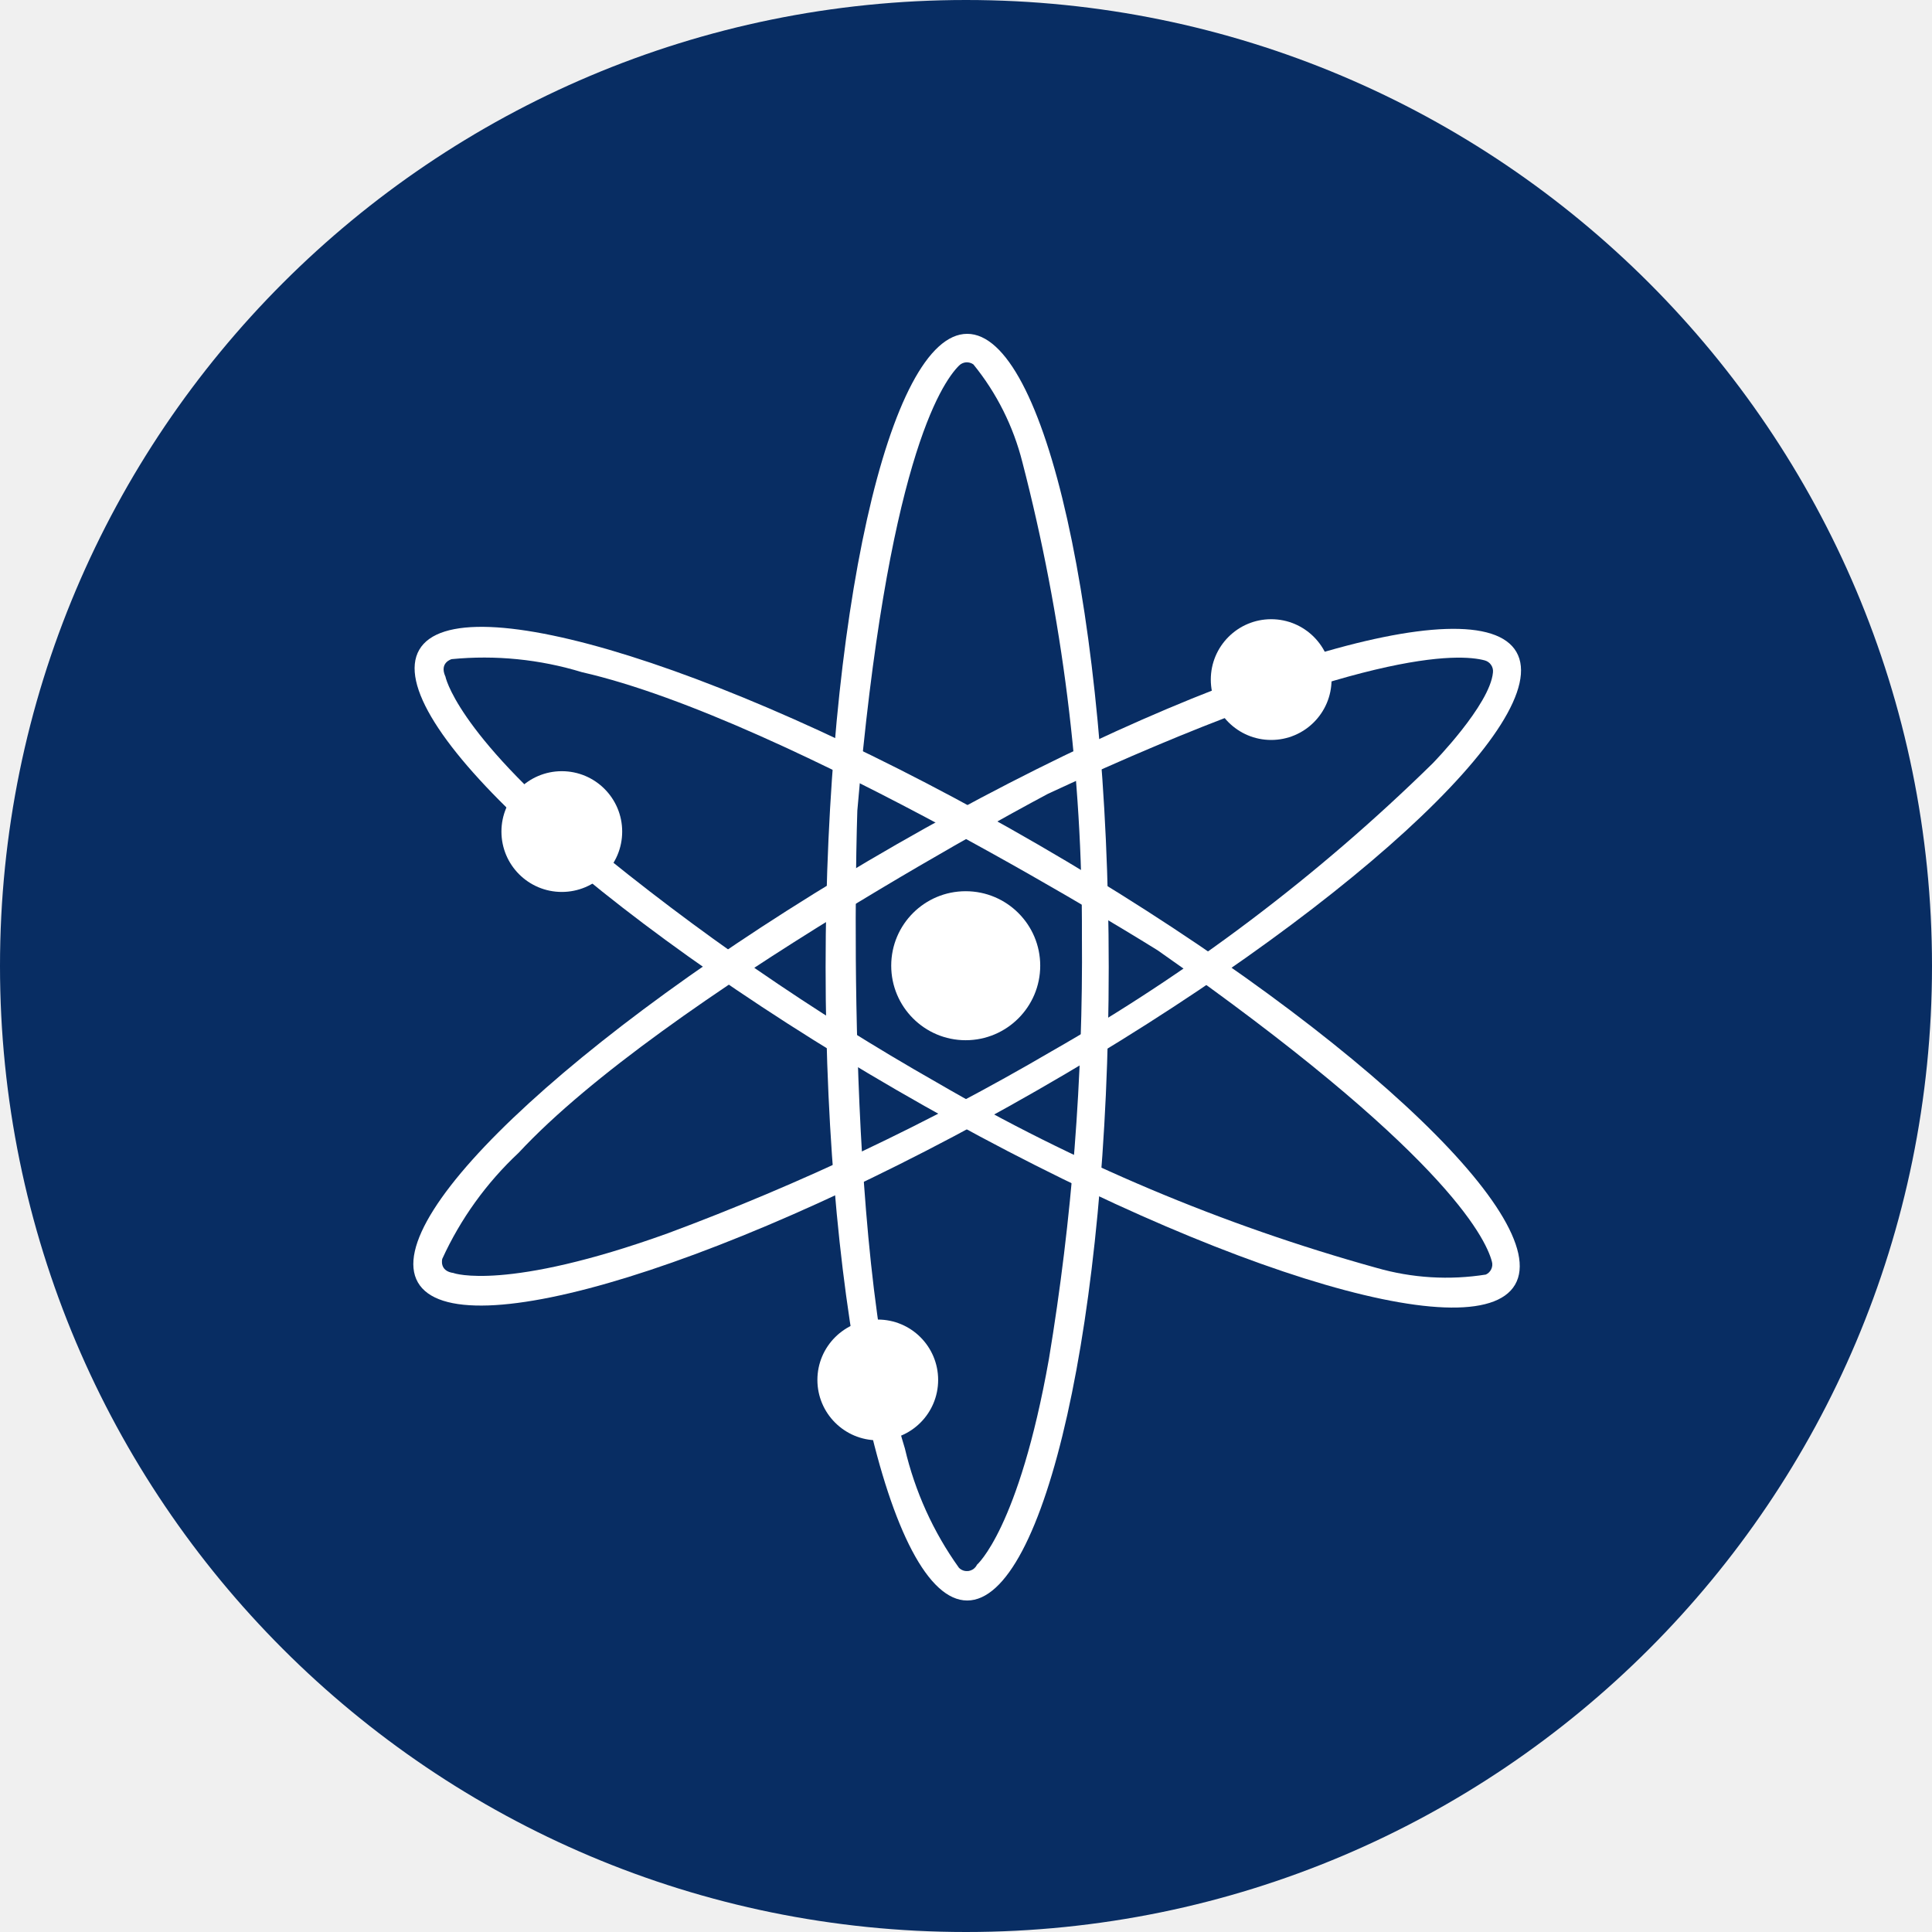
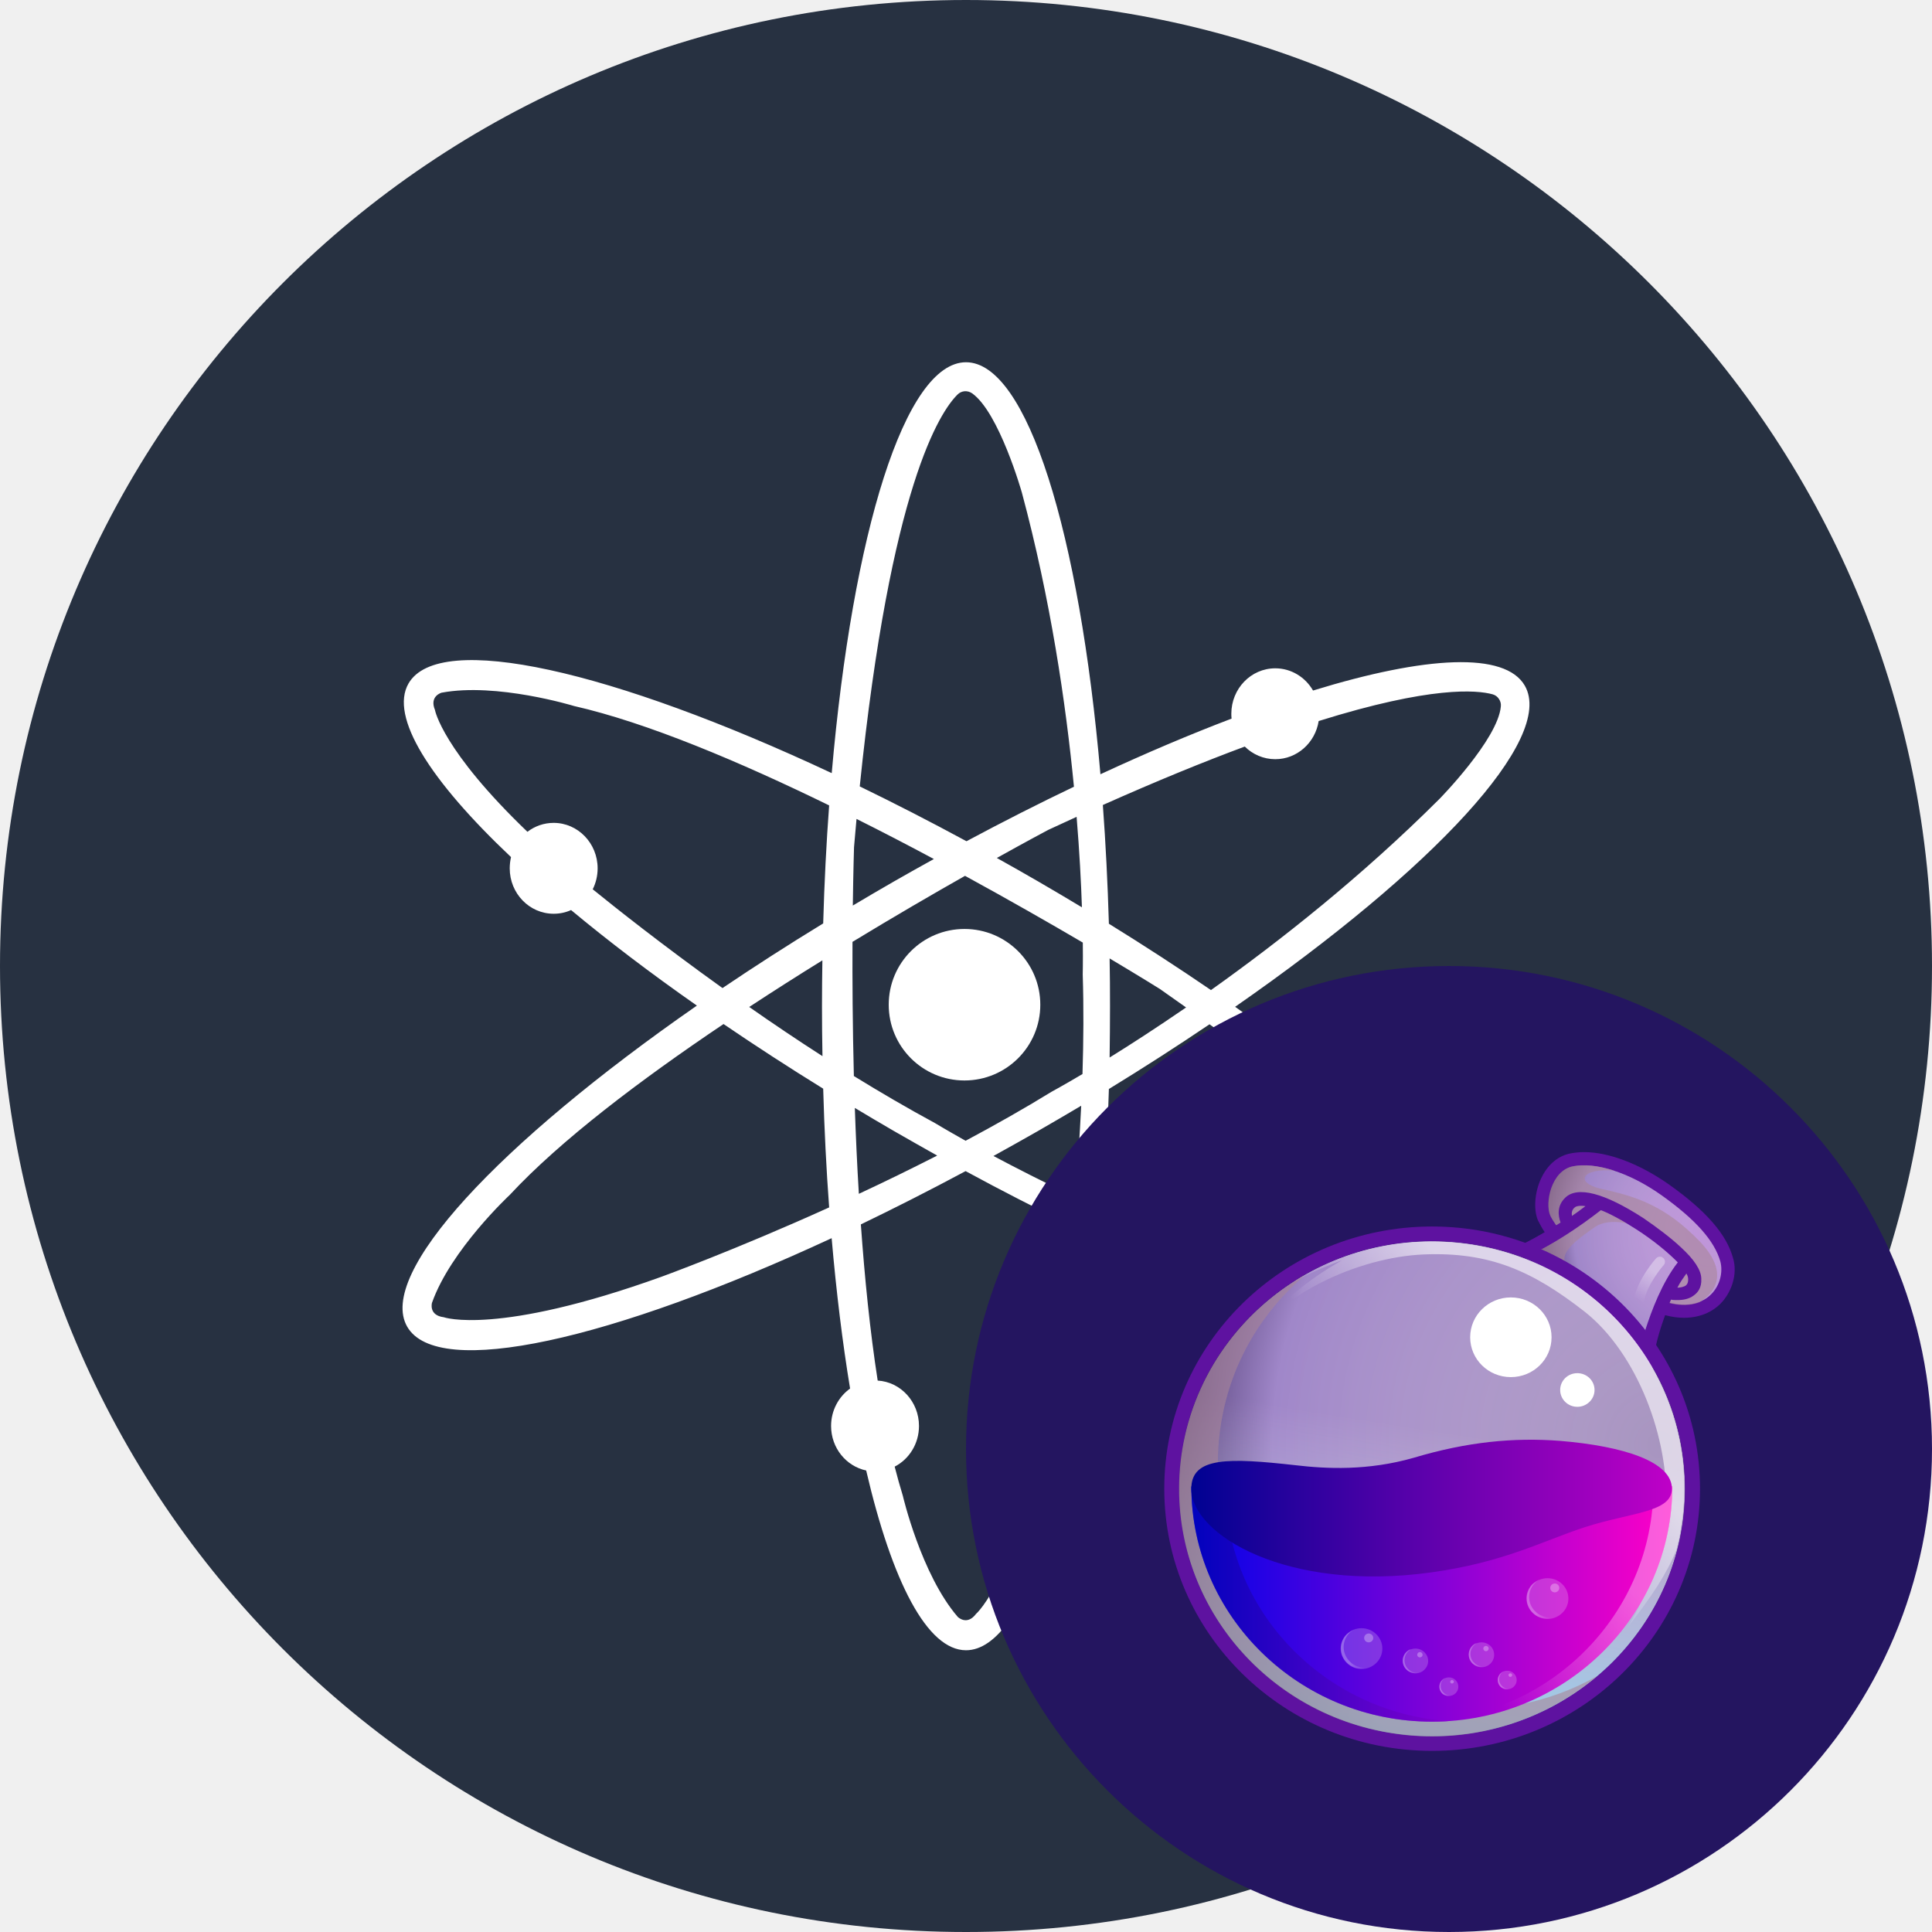
<svg xmlns="http://www.w3.org/2000/svg" width="24" height="24" viewBox="0 0 24 24" fill="none">
-   <path d="M12 24C18.627 24 24 18.627 24 12C24 5.373 18.627 0 12 0C5.373 0 0 5.373 0 12C0 18.627 5.373 24 12 24Z" fill="#082D63" />
-   <path d="M12.015 4.147C11.04 4.147 10.256 7.672 10.256 12.015C10.256 16.357 11.044 19.882 12.015 19.882C12.986 19.882 13.773 16.357 13.773 12.015C13.773 7.672 12.986 4.147 12.015 4.147ZM12.136 19.438C12.127 19.458 12.112 19.475 12.095 19.489C12.077 19.502 12.056 19.511 12.034 19.515C12.012 19.518 11.989 19.517 11.968 19.51C11.947 19.503 11.927 19.491 11.912 19.475C11.593 19.03 11.366 18.527 11.241 17.994C10.461 15.476 10.65 10.071 10.65 10.071C11.018 5.78 11.687 4.766 11.914 4.541C11.937 4.518 11.968 4.504 12 4.501C12.033 4.499 12.066 4.508 12.092 4.527C12.381 4.882 12.588 5.296 12.7 5.74C13.198 7.661 13.447 9.639 13.44 11.625C13.455 13.386 13.318 15.145 13.03 16.882C12.655 18.993 12.136 19.438 12.136 19.438Z" fill="white" />
-   <path d="M18.838 8.1C18.355 7.257 14.909 8.325 11.138 10.489C7.368 12.654 4.708 15.087 5.191 15.93C5.673 16.773 9.121 15.705 12.892 13.54C16.662 11.376 19.322 8.942 18.838 8.1ZM5.636 15.814C5.452 15.791 5.494 15.638 5.494 15.638C5.721 15.141 6.044 14.693 6.443 14.32C8.238 12.388 13.02 9.86 13.02 9.86C16.924 8.044 18.137 8.12 18.445 8.204C18.477 8.213 18.505 8.233 18.523 8.26C18.542 8.288 18.55 8.321 18.546 8.354C18.509 8.757 17.796 9.484 17.796 9.484C16.378 10.875 14.787 12.077 13.062 13.06C11.542 13.95 9.948 14.706 8.297 15.32C6.281 16.046 5.636 15.815 5.636 15.815V15.814Z" fill="white" />
-   <path d="M18.821 15.958C19.309 15.118 16.656 12.67 12.896 10.492C9.136 8.313 5.695 7.231 5.208 8.072C4.721 8.914 7.374 11.359 11.133 13.538C14.892 15.717 18.333 16.799 18.821 15.958ZM5.531 8.4C5.456 8.229 5.611 8.188 5.611 8.188C6.155 8.135 6.705 8.19 7.229 8.35C9.799 8.935 14.382 11.806 14.382 11.806C17.907 14.275 18.452 15.364 18.533 15.672C18.542 15.703 18.539 15.737 18.525 15.766C18.511 15.796 18.488 15.819 18.458 15.833C18.005 15.905 17.541 15.877 17.1 15.75C15.186 15.219 13.349 14.444 11.633 13.444C10.103 12.574 8.651 11.573 7.295 10.453C5.654 9.075 5.532 8.4 5.532 8.4H5.531Z" fill="white" />
-   <path d="M11.996 12.922C12.507 12.922 12.922 12.507 12.922 11.996C12.922 11.485 12.507 11.071 11.996 11.071C11.485 11.071 11.071 11.485 11.071 11.996C11.071 12.507 11.485 12.922 11.996 12.922Z" fill="white" />
-   <path d="M15.791 9.192C16.205 9.192 16.541 8.856 16.541 8.442C16.541 8.028 16.205 7.692 15.791 7.692C15.377 7.692 15.041 8.028 15.041 8.442C15.041 8.856 15.377 9.192 15.791 9.192Z" fill="white" />
-   <path d="M6.979 11.08C7.393 11.08 7.729 10.745 7.729 10.33C7.729 9.916 7.393 9.58 6.979 9.58C6.565 9.58 6.229 9.916 6.229 10.33C6.229 10.745 6.565 11.08 6.979 11.08Z" fill="white" />
-   <path d="M10.904 17.892C11.319 17.892 11.654 17.556 11.654 17.142C11.654 16.728 11.319 16.392 10.904 16.392C10.49 16.392 10.154 16.728 10.154 17.142C10.154 17.556 10.49 17.892 10.904 17.892Z" fill="white" />
+   <circle cx="12" cy="12" r="12" fill="#273141" />
+   <path d="M11.981 13.422C12.501 13.422 12.923 13.001 12.923 12.481C12.923 11.961 12.501 11.54 11.981 11.54C11.461 11.54 11.04 11.961 11.04 12.481C11.04 13.001 11.461 13.422 11.981 13.422Z" fill="white" />
+   <path fill-rule="evenodd" clip-rule="evenodd" d="M6.332 10.787C6.332 10.738 6.338 10.692 6.348 10.647C5.338 9.692 4.837 8.902 5.075 8.49C5.456 7.832 7.616 8.331 10.332 9.604C10.592 6.617 11.241 4.5 12 4.5C12.761 4.5 13.411 6.624 13.67 9.618C14.241 9.353 14.788 9.121 15.299 8.927C15.297 8.907 15.296 8.887 15.296 8.867C15.296 8.555 15.54 8.302 15.842 8.302C16.041 8.302 16.216 8.413 16.311 8.578C17.712 8.147 18.698 8.093 18.942 8.518C19.32 9.177 17.807 10.795 15.343 12.507C17.798 14.229 19.306 15.852 18.925 16.509C18.544 17.168 16.385 16.668 13.669 15.395C13.409 18.382 12.76 20.5 12 20.5C11.519 20.5 11.082 19.65 10.76 18.267C10.511 18.214 10.324 17.987 10.324 17.714C10.324 17.521 10.418 17.351 10.56 17.249C10.466 16.679 10.389 16.052 10.331 15.381C7.603 16.647 5.436 17.14 5.058 16.48C4.68 15.822 6.193 14.204 8.657 12.492C8.079 12.088 7.554 11.688 7.094 11.305C7.028 11.335 6.955 11.351 6.878 11.351C6.576 11.351 6.332 11.098 6.332 10.787ZM10.3 10.005C10.265 10.476 10.24 10.966 10.226 11.471C9.789 11.738 9.371 12.007 8.975 12.274C8.224 11.736 7.635 11.268 7.363 11.047C7.402 10.969 7.424 10.88 7.424 10.787C7.424 10.475 7.179 10.222 6.878 10.222C6.756 10.222 6.643 10.263 6.552 10.333C5.495 9.319 5.404 8.823 5.404 8.823L5.404 8.821C5.33 8.647 5.485 8.605 5.485 8.605C6.169 8.476 7.13 8.77 7.13 8.77C8.035 8.976 9.184 9.46 10.3 10.005ZM11.114 18.219C11.293 18.127 11.416 17.935 11.416 17.714C11.416 17.413 11.189 17.167 10.903 17.15C10.808 16.54 10.741 15.875 10.694 15.21C11.117 15.006 11.552 14.785 11.995 14.548C12.446 14.793 12.89 15.02 13.322 15.229C13.197 16.51 13.033 17.451 13.033 17.451C12.655 19.596 12.124 20.049 12.124 20.049C12.011 20.199 11.898 20.086 11.898 20.086C11.443 19.559 11.215 18.58 11.215 18.58C11.18 18.466 11.146 18.345 11.114 18.219ZM15.463 9.274C14.957 9.462 14.373 9.7 13.7 10C13.735 10.474 13.76 10.967 13.775 11.475C14.218 11.749 14.642 12.025 15.043 12.299C15.894 11.694 16.914 10.89 17.881 9.925C17.881 9.925 18.607 9.186 18.644 8.776C18.648 8.743 18.639 8.709 18.62 8.682C18.602 8.654 18.574 8.634 18.542 8.625C18.344 8.571 17.777 8.52 16.381 8.957C16.339 9.226 16.113 9.431 15.842 9.431C15.695 9.431 15.561 9.371 15.463 9.274ZM10.64 10.173C10.63 10.287 10.619 10.405 10.609 10.524C10.609 10.524 10.6 10.796 10.594 11.249C10.763 11.148 10.934 11.048 11.108 10.948C11.273 10.854 11.437 10.761 11.601 10.671C11.291 10.505 10.968 10.337 10.64 10.173ZM12.006 10.45C11.555 10.206 11.111 9.978 10.68 9.769C11.063 6.039 11.677 5.116 11.895 4.901C11.918 4.877 11.95 4.863 11.983 4.86C12.016 4.858 12.049 4.867 12.076 4.886C12.412 5.124 12.694 6.119 12.694 6.119C13.05 7.443 13.24 8.732 13.341 9.773C12.907 9.98 12.46 10.207 12.006 10.45ZM11.988 10.88C11.592 11.104 11.11 11.384 10.59 11.7C10.588 12.166 10.591 12.74 10.607 13.367C10.937 13.57 11.276 13.768 11.614 13.951C11.614 13.951 11.749 14.033 11.995 14.171C12.357 13.978 12.718 13.774 13.065 13.561C13.065 13.561 13.204 13.486 13.447 13.342C13.46 12.93 13.463 12.514 13.45 12.105C13.45 12.105 13.454 11.963 13.451 11.709C13.049 11.473 12.546 11.185 11.988 10.88ZM13.44 11.271C13.262 11.164 13.082 11.057 12.899 10.951C12.726 10.851 12.554 10.753 12.383 10.658C12.78 10.437 13.022 10.309 13.022 10.309C13.142 10.253 13.259 10.199 13.374 10.147C13.41 10.582 13.43 10.964 13.44 11.271ZM13.784 11.906C13.788 12.102 13.789 12.3 13.789 12.5C13.789 12.714 13.787 12.927 13.784 13.137C14.047 12.974 14.37 12.765 14.734 12.515C14.628 12.44 14.52 12.363 14.408 12.285C14.408 12.285 14.175 12.139 13.784 11.906ZM15.025 12.724C14.629 12.992 14.211 13.261 13.775 13.528C13.76 14.046 13.734 14.548 13.698 15.029C14.648 15.463 15.856 15.943 17.176 16.297C17.176 16.297 18.179 16.552 18.553 16.38C18.584 16.367 18.608 16.343 18.622 16.313C18.637 16.283 18.64 16.248 18.632 16.216C18.554 15.921 18.063 14.927 15.025 12.724ZM13.354 14.87C13.386 14.508 13.412 14.126 13.431 13.736C13.254 13.841 13.074 13.946 12.892 14.051C12.708 14.156 12.524 14.259 12.341 14.36C12.614 14.505 12.957 14.681 13.354 14.87ZM11.642 14.355C11.464 14.255 11.284 14.153 11.103 14.049C10.94 13.954 10.778 13.859 10.619 13.763C10.631 14.11 10.647 14.469 10.669 14.83C10.983 14.684 11.311 14.524 11.642 14.355ZM10.217 13.12C10.213 12.915 10.211 12.709 10.211 12.5C10.211 12.308 10.213 12.118 10.216 11.93C9.918 12.114 9.612 12.309 9.307 12.509C9.594 12.71 9.9 12.916 10.217 13.12ZM8.988 12.721C9.38 12.988 9.794 13.257 10.226 13.524C10.24 14.032 10.265 14.525 10.3 14.999C9.122 15.532 8.218 15.86 8.218 15.86C6.168 16.598 5.512 16.363 5.512 16.363C5.323 16.339 5.366 16.185 5.366 16.185C5.597 15.528 6.332 14.844 6.332 14.844C6.963 14.165 7.957 13.414 8.988 12.721Z" fill="white" />
+   <path d="M12 18C12 14.686 14.686 12 18 12V12C21.314 12 24 14.686 24 18V18C24 21.314 21.314 24 18 24V24C14.686 24 12 21.314 12 18V18Z" fill="#241560" />
+   <path d="M21.528 15.627C21.449 15.336 21.196 15.044 20.741 14.72C20.376 14.461 19.988 14.312 19.679 14.312C19.617 14.312 19.561 14.318 19.505 14.329C19.364 14.357 19.24 14.456 19.162 14.604C19.066 14.78 19.044 15.017 19.105 15.16C19.128 15.204 19.156 15.259 19.19 15.308C18.892 15.484 18.723 15.534 18.701 15.539C19.476 15.792 20.123 16.32 20.527 17.008L20.533 16.942C20.55 16.761 20.606 16.552 20.685 16.337C20.764 16.359 20.842 16.37 20.921 16.37C21.129 16.37 21.309 16.287 21.421 16.139C21.534 15.99 21.579 15.792 21.528 15.627Z" fill="#5E12A0" />
+   <path d="M20.719 16.177C21.23 16.315 21.438 15.93 21.371 15.671C21.298 15.413 21.062 15.149 20.646 14.852C20.23 14.555 19.808 14.434 19.538 14.489C19.268 14.543 19.19 14.945 19.257 15.099C19.285 15.16 19.347 15.248 19.431 15.347C19.325 15.418 19.224 15.473 19.139 15.523C19.656 15.748 20.106 16.1 20.443 16.541C20.483 16.392 20.539 16.26 20.59 16.144C20.629 16.15 20.674 16.161 20.719 16.177Z" fill="url(#paint0_radial_10800_20860)" />
+   <path d="M17.79 21.568C19.525 21.568 20.932 20.192 20.932 18.493C20.932 16.795 19.525 15.418 17.79 15.418C16.055 15.418 14.648 16.795 14.648 18.493C14.648 20.192 16.055 21.568 17.79 21.568Z" fill="url(#paint1_radial_10800_20860)" />
+   <path opacity="0.6" d="M21.112 15.418C20.685 14.978 20.326 14.862 19.893 14.769C19.555 14.692 19.645 14.505 20.056 14.543C19.859 14.477 19.674 14.461 19.539 14.488C19.269 14.543 19.19 14.945 19.258 15.099C19.286 15.159 19.347 15.248 19.432 15.347C19.28 15.446 19.151 15.517 19.044 15.572C19.095 15.594 19.156 15.622 19.229 15.66C19.421 15.759 19.628 15.924 19.628 15.924C19.314 15.66 19.381 15.539 19.814 15.242C19.949 15.149 20.196 15.159 20.427 15.275C20.657 15.39 20.927 15.682 20.927 15.682L20.668 16.166C20.685 16.172 20.702 16.177 20.719 16.183C20.882 16.227 21.011 16.216 21.112 16.177C21.23 16.106 21.54 15.864 21.112 15.418Z" fill="#A98698" />
+   <path d="M19.887 15.033C19.999 15.077 20.145 15.154 20.325 15.27C20.539 15.407 20.724 15.561 20.842 15.682C20.645 15.935 20.516 16.282 20.438 16.524C20.477 16.579 20.522 16.634 20.561 16.689C20.601 16.551 20.668 16.348 20.758 16.144C20.78 16.15 20.808 16.15 20.837 16.15C20.904 16.15 20.983 16.139 21.045 16.089C21.09 16.056 21.14 15.996 21.134 15.886C21.134 15.781 21.05 15.649 20.876 15.49C20.752 15.374 20.584 15.248 20.415 15.132C19.932 14.819 19.594 14.73 19.443 14.879C19.341 14.978 19.353 15.099 19.386 15.187C19.206 15.303 19.055 15.385 18.954 15.44C19.021 15.462 19.083 15.49 19.15 15.517C19.33 15.424 19.589 15.264 19.887 15.033ZM20.949 15.82C20.966 15.847 20.971 15.875 20.971 15.891C20.971 15.941 20.955 15.957 20.943 15.968C20.921 15.985 20.876 15.996 20.837 15.996C20.87 15.93 20.91 15.875 20.949 15.82ZM19.561 15C19.578 14.983 19.622 14.973 19.695 14.983C19.639 15.027 19.583 15.066 19.527 15.105C19.521 15.066 19.527 15.027 19.561 15Z" fill="#5E12A0" />
+   <path d="M17.79 15.236C15.952 15.236 14.463 16.694 14.463 18.493C14.463 20.292 15.952 21.75 17.79 21.75C19.628 21.75 21.118 20.292 21.118 18.493C21.118 16.694 19.623 15.236 17.79 15.236ZM17.79 21.568C16.053 21.568 14.648 20.193 14.648 18.493C14.648 16.793 16.053 15.418 17.79 15.418C19.527 15.418 20.932 16.793 20.932 18.493C20.932 20.193 19.521 21.568 17.79 21.568Z" fill="#5E12A0" />
+   <path opacity="0.6" d="M17.79 21.568C19.525 21.568 20.932 20.192 20.932 18.493C20.932 16.795 19.525 15.418 17.79 15.418C16.055 15.418 14.648 16.795 14.648 18.493C14.648 20.192 16.055 21.568 17.79 21.568Z" fill="url(#paint2_linear_10800_20860)" />
+   <path opacity="0.6" d="M17.768 21.194C16.053 20.925 14.89 19.346 15.171 17.668C15.294 16.925 15.677 16.293 16.216 15.836C15.429 16.282 14.845 17.057 14.687 18.004C14.412 19.681 15.575 21.26 17.284 21.53C18.24 21.684 19.162 21.392 19.842 20.82C19.24 21.161 18.51 21.31 17.768 21.194Z" fill="#A98698" />
+   <path opacity="0.6" d="M18.29 15.462C17.498 15.336 16.728 15.512 16.098 15.902C16.087 15.913 16.076 15.924 16.076 15.924C16.317 15.781 16.672 15.655 16.672 15.655C15.761 16.172 15.48 16.761 15.48 16.761C15.834 16.089 16.874 15.616 17.689 15.583C18.504 15.55 19.038 15.787 19.69 16.298C20.342 16.816 20.735 17.872 20.696 18.708C20.663 19.544 20.213 20.221 20.213 20.221C20.522 19.83 20.707 19.544 20.826 19.253C20.848 19.165 20.87 19.077 20.882 18.983C21.163 17.311 20.005 15.732 18.29 15.462Z" fill="url(#paint3_linear_10800_20860)" />
+   <path d="M20.774 18.465C20.774 20.077 19.436 21.387 17.79 21.387C16.143 21.387 14.799 20.077 14.799 18.465H20.774Z" fill="url(#paint4_linear_10800_20860)" />
+   <g opacity="0.6">
+     <path opacity="0.6" d="M20.539 18.466C20.539 20.039 19.268 21.326 17.672 21.387C17.711 21.387 17.751 21.387 17.79 21.387C19.437 21.387 20.775 20.078 20.775 18.466H20.539Z" fill="url(#paint5_linear_10800_20860)" />
+   </g>
+   <g opacity="0.7">
+     <path opacity="0.7" d="M15.222 18.466H14.8C14.8 20.078 16.138 21.387 17.785 21.387C17.858 21.387 17.926 21.387 17.993 21.381C16.447 21.271 15.222 20.006 15.222 18.466Z" fill="url(#paint6_linear_10800_20860)" />
+   </g>
+   <path d="M20.769 18.493C20.769 18.158 20.173 17.965 19.38 17.899C18.807 17.855 18.228 17.91 17.565 18.108C16.991 18.273 16.474 18.246 16.098 18.202C15.26 18.108 14.799 18.097 14.799 18.493C14.799 19.066 15.991 19.781 17.778 19.533C18.683 19.407 19.15 19.148 19.684 18.972C20.263 18.785 20.769 18.79 20.769 18.493Z" fill="url(#paint7_linear_10800_20860)" />
+   <path d="M18.768 17.107C19.048 17.107 19.274 16.886 19.274 16.612C19.274 16.339 19.048 16.117 18.768 16.117C18.489 16.117 18.263 16.339 18.263 16.612C18.263 16.886 18.489 17.107 18.768 17.107Z" fill="white" />
+   <path d="M19.594 17.476C19.712 17.476 19.808 17.382 19.808 17.267C19.808 17.151 19.712 17.058 19.594 17.058C19.476 17.058 19.381 17.151 19.381 17.267C19.381 17.382 19.476 17.476 19.594 17.476Z" fill="white" />
+   <g opacity="0.6">
+     <path opacity="0.6" d="M20.358 16.216C20.352 16.216 20.347 16.216 20.347 16.216C20.313 16.21 20.291 16.177 20.296 16.139C20.347 15.886 20.56 15.644 20.572 15.633C20.594 15.605 20.639 15.605 20.661 15.627C20.689 15.649 20.689 15.693 20.667 15.715C20.661 15.721 20.465 15.947 20.42 16.166C20.414 16.2 20.386 16.216 20.358 16.216Z" fill="url(#paint8_linear_10800_20860)" />
+   </g>
+   <path opacity="0.2" d="M17.583 20.787C17.67 20.787 17.741 20.718 17.741 20.633C17.741 20.548 17.67 20.479 17.583 20.479C17.496 20.479 17.426 20.548 17.426 20.633C17.426 20.718 17.496 20.787 17.583 20.787Z" fill="white" />
+   <g opacity="0.4">
+     <path opacity="0.6" d="M17.493 20.734C17.432 20.673 17.432 20.574 17.493 20.514C17.505 20.503 17.516 20.497 17.527 20.486C17.505 20.491 17.488 20.503 17.471 20.519C17.409 20.579 17.409 20.679 17.471 20.739C17.521 20.789 17.6 20.8 17.662 20.767C17.606 20.789 17.538 20.778 17.493 20.734Z" fill="url(#paint9_linear_10800_20860)" />
+   </g>
+   <path opacity="0.3" d="M17.638 20.589C17.657 20.589 17.672 20.574 17.672 20.556C17.672 20.538 17.657 20.523 17.638 20.523C17.62 20.523 17.605 20.538 17.605 20.556C17.605 20.574 17.62 20.589 17.638 20.589Z" fill="white" />
+   <path opacity="0.2" d="M18.404 20.711C18.491 20.711 18.561 20.642 18.561 20.556C18.561 20.471 18.491 20.402 18.404 20.402C18.317 20.402 18.246 20.471 18.246 20.556C18.246 20.642 18.317 20.711 18.404 20.711Z" fill="white" />
+   <g opacity="0.4">
+     <path opacity="0.6" d="M18.313 20.656C18.251 20.596 18.251 20.497 18.313 20.436C18.324 20.425 18.335 20.419 18.346 20.409C18.324 20.414 18.307 20.425 18.29 20.442C18.229 20.502 18.229 20.601 18.29 20.662C18.341 20.711 18.419 20.722 18.481 20.689C18.425 20.711 18.358 20.7 18.313 20.656Z" fill="url(#paint10_linear_10800_20860)" />
+   </g>
+   <path opacity="0.3" d="M18.459 20.512C18.478 20.512 18.493 20.497 18.493 20.479C18.493 20.461 18.478 20.446 18.459 20.446C18.441 20.446 18.426 20.461 18.426 20.479C18.426 20.497 18.441 20.512 18.459 20.512Z" fill="white" />
+   <path opacity="0.2" d="M17.998 21.068C18.064 21.068 18.116 21.016 18.116 20.953C18.116 20.889 18.064 20.837 17.998 20.837C17.933 20.837 17.88 20.889 17.88 20.953C17.88 21.016 17.933 21.068 17.998 21.068Z" fill="white" />
+   <g opacity="0.4">
+     <path opacity="0.6" d="M17.93 21.025C17.885 20.981 17.885 20.904 17.93 20.86C17.936 20.854 17.947 20.849 17.953 20.843C17.936 20.849 17.925 20.86 17.913 20.871C17.869 20.915 17.869 20.992 17.913 21.036C17.953 21.074 18.009 21.08 18.06 21.052C18.015 21.069 17.964 21.058 17.93 21.025Z" fill="url(#paint11_linear_10800_20860)" />
+   </g>
+   <path opacity="0.3" d="M18.037 20.913C18.05 20.913 18.06 20.904 18.06 20.892C18.06 20.88 18.05 20.87 18.037 20.87C18.025 20.87 18.015 20.88 18.015 20.892C18.015 20.904 18.025 20.913 18.037 20.913Z" fill="white" />
+   <path opacity="0.2" d="M18.723 20.985C18.788 20.985 18.841 20.934 18.841 20.87C18.841 20.806 18.788 20.754 18.723 20.754C18.658 20.754 18.605 20.806 18.605 20.87C18.605 20.934 18.658 20.985 18.723 20.985Z" fill="white" />
+   <g opacity="0.4">
+     <path opacity="0.6" d="M18.657 20.942C18.611 20.898 18.611 20.822 18.657 20.777C18.662 20.772 18.673 20.767 18.679 20.761C18.662 20.767 18.651 20.777 18.64 20.788C18.595 20.832 18.595 20.91 18.64 20.954C18.679 20.992 18.735 20.998 18.786 20.97C18.741 20.987 18.69 20.976 18.657 20.942Z" fill="url(#paint12_linear_10800_20860)" />
+   </g>
+   <path opacity="0.3" d="M18.762 20.831C18.774 20.831 18.785 20.821 18.785 20.809C18.785 20.797 18.774 20.787 18.762 20.787C18.75 20.787 18.739 20.797 18.739 20.809C18.739 20.821 18.75 20.831 18.762 20.831Z" fill="white" />
+   <path opacity="0.2" d="M16.913 20.733C17.056 20.733 17.172 20.619 17.172 20.479C17.172 20.34 17.056 20.226 16.913 20.226C16.77 20.226 16.654 20.34 16.654 20.479C16.654 20.619 16.77 20.733 16.913 20.733Z" fill="white" />
+   <g opacity="0.4">
+     <path opacity="0.6" d="M16.767 20.639C16.666 20.54 16.666 20.38 16.767 20.281C16.784 20.265 16.801 20.254 16.823 20.242C16.79 20.254 16.762 20.276 16.733 20.298C16.632 20.397 16.632 20.556 16.733 20.655C16.818 20.738 16.947 20.754 17.048 20.694C16.953 20.732 16.84 20.716 16.767 20.639Z" fill="url(#paint13_linear_10800_20860)" />
+   </g>
+   <path opacity="0.3" d="M17.002 20.402C17.034 20.402 17.059 20.378 17.059 20.347C17.059 20.317 17.034 20.292 17.002 20.292C16.971 20.292 16.946 20.317 16.946 20.347C16.946 20.378 16.971 20.402 17.002 20.402Z" fill="white" />
+   <path opacity="0.2" d="M19.224 20.111C19.367 20.111 19.483 19.997 19.483 19.858C19.483 19.718 19.367 19.605 19.224 19.605C19.081 19.605 18.966 19.718 18.966 19.858C18.966 19.997 19.081 20.111 19.224 20.111Z" fill="white" />
+   <g opacity="0.4">
+     <path opacity="0.6" d="M19.071 20.017C18.97 19.918 18.97 19.759 19.071 19.66C19.088 19.643 19.105 19.632 19.128 19.621C19.094 19.632 19.066 19.654 19.038 19.676C18.937 19.775 18.937 19.935 19.038 20.034C19.122 20.116 19.251 20.133 19.352 20.072C19.257 20.111 19.15 20.094 19.071 20.017Z" fill="url(#paint14_linear_10800_20860)" />
+   </g>
+   <path opacity="0.3" d="M19.314 19.781C19.345 19.781 19.37 19.756 19.37 19.726C19.37 19.695 19.345 19.671 19.314 19.671C19.283 19.671 19.258 19.695 19.258 19.726C19.258 19.756 19.283 19.781 19.314 19.781Z" fill="white" />
+   <defs>
+     <radialGradient id="paint0_radial_10800_20860" cx="0" cy="0" r="1" gradientUnits="userSpaceOnUse" gradientTransform="translate(21.2682 15.3247) scale(2.51229 2.45873)">
+       <stop stop-color="#FFEAFF" stop-opacity="0.6" />
+       <stop offset="0.681" stop-color="#A087C9" />
+       <stop offset="1" stop-color="#10002F" />
+     </radialGradient>
+     <radialGradient id="paint1_radial_10800_20860" cx="0" cy="0" r="1" gradientUnits="userSpaceOnUse" gradientTransform="translate(20.6104 17.9471) scale(7.03602 7.32358)">
+       <stop stop-color="#FFEAFF" stop-opacity="0.6" />
+       <stop offset="0.681" stop-color="#A087C9" />
+       <stop offset="1" stop-color="#10002F" />
+     </radialGradient>
+     <linearGradient id="paint2_linear_10800_20860" x1="17.286" y1="21.525" x2="18.25" y2="15.45" gradientUnits="userSpaceOnUse">
+       <stop stop-color="#81FFFF" />
+       <stop offset="0.62" stop-color="white" stop-opacity="0" />
+     </linearGradient>
+     <linearGradient id="paint3_linear_10800_20860" x1="20.005" y1="16.405" x2="17.457" y2="18.793" gradientUnits="userSpaceOnUse">
+       <stop offset="0.289" stop-color="white" />
+       <stop offset="0.78" stop-color="white" stop-opacity="0" />
+     </linearGradient>
+     <linearGradient id="paint4_linear_10800_20860" x1="14.802" y1="19.924" x2="20.773" y2="19.924" gradientUnits="userSpaceOnUse">
+       <stop stop-color="#0002E9" />
+       <stop offset="0.995" stop-color="#FF00C7" />
+     </linearGradient>
+     <linearGradient id="paint5_linear_10800_20860" x1="21.056" y1="18.722" x2="17.872" y2="21.797" gradientUnits="userSpaceOnUse">
+       <stop offset="0.289" stop-color="white" />
+       <stop offset="0.78" stop-color="white" stop-opacity="0" />
+     </linearGradient>
+     <linearGradient id="paint6_linear_10800_20860" x1="14.803" y1="19.925" x2="17.997" y2="19.925" gradientUnits="userSpaceOnUse">
+       <stop stop-color="#000292" />
+       <stop offset="0.995" stop-color="#7D00C7" />
+     </linearGradient>
+     <linearGradient id="paint7_linear_10800_20860" x1="14.806" y1="18.736" x2="20.769" y2="18.736" gradientUnits="userSpaceOnUse">
+       <stop stop-color="#000292" />
+       <stop offset="0.995" stop-color="#BE00C7" />
+     </linearGradient>
+     <linearGradient id="paint8_linear_10800_20860" x1="20.671" y1="15.606" x2="20.255" y2="16.296" gradientUnits="userSpaceOnUse">
+       <stop offset="0.289" stop-color="white" />
+       <stop offset="0.78" stop-color="white" stop-opacity="0" />
+     </linearGradient>
+     <linearGradient id="paint9_linear_10800_20860" x1="17.424" y1="20.639" x2="17.662" y2="20.639" gradientUnits="userSpaceOnUse">
+       <stop offset="0.289" stop-color="white" />
+       <stop offset="0.78" stop-color="white" stop-opacity="0" />
+     </linearGradient>
+     <linearGradient id="paint10_linear_10800_20860" x1="18.243" y1="20.561" x2="18.481" y2="20.561" gradientUnits="userSpaceOnUse">
+       <stop offset="0.289" stop-color="white" />
+       <stop offset="0.78" stop-color="white" stop-opacity="0" />
+     </linearGradient>
+     <linearGradient id="paint11_linear_10800_20860" x1="17.877" y1="20.954" x2="18.055" y2="20.954" gradientUnits="userSpaceOnUse">
+       <stop offset="0.289" stop-color="white" />
+       <stop offset="0.78" stop-color="white" stop-opacity="0" />
+     </linearGradient>
+     <linearGradient id="paint12_linear_10800_20860" x1="18.603" y1="20.872" x2="18.781" y2="20.872" gradientUnits="userSpaceOnUse">
+       <stop offset="0.289" stop-color="white" />
+       <stop offset="0.78" stop-color="white" stop-opacity="0" />
+     </linearGradient>
+     <linearGradient id="paint13_linear_10800_20860" x1="16.655" y1="20.486" x2="17.043" y2="20.486" gradientUnits="userSpaceOnUse">
+       <stop offset="0.289" stop-color="white" />
+       <stop offset="0.78" stop-color="white" stop-opacity="0" />
+     </linearGradient>
+     <linearGradient id="paint14_linear_10800_20860" x1="18.961" y1="19.864" x2="19.35" y2="19.864" gradientUnits="userSpaceOnUse">
+       <stop offset="0.289" stop-color="white" />
+       <stop offset="0.78" stop-color="white" stop-opacity="0" />
+     </linearGradient>
+   </defs>
</svg>
